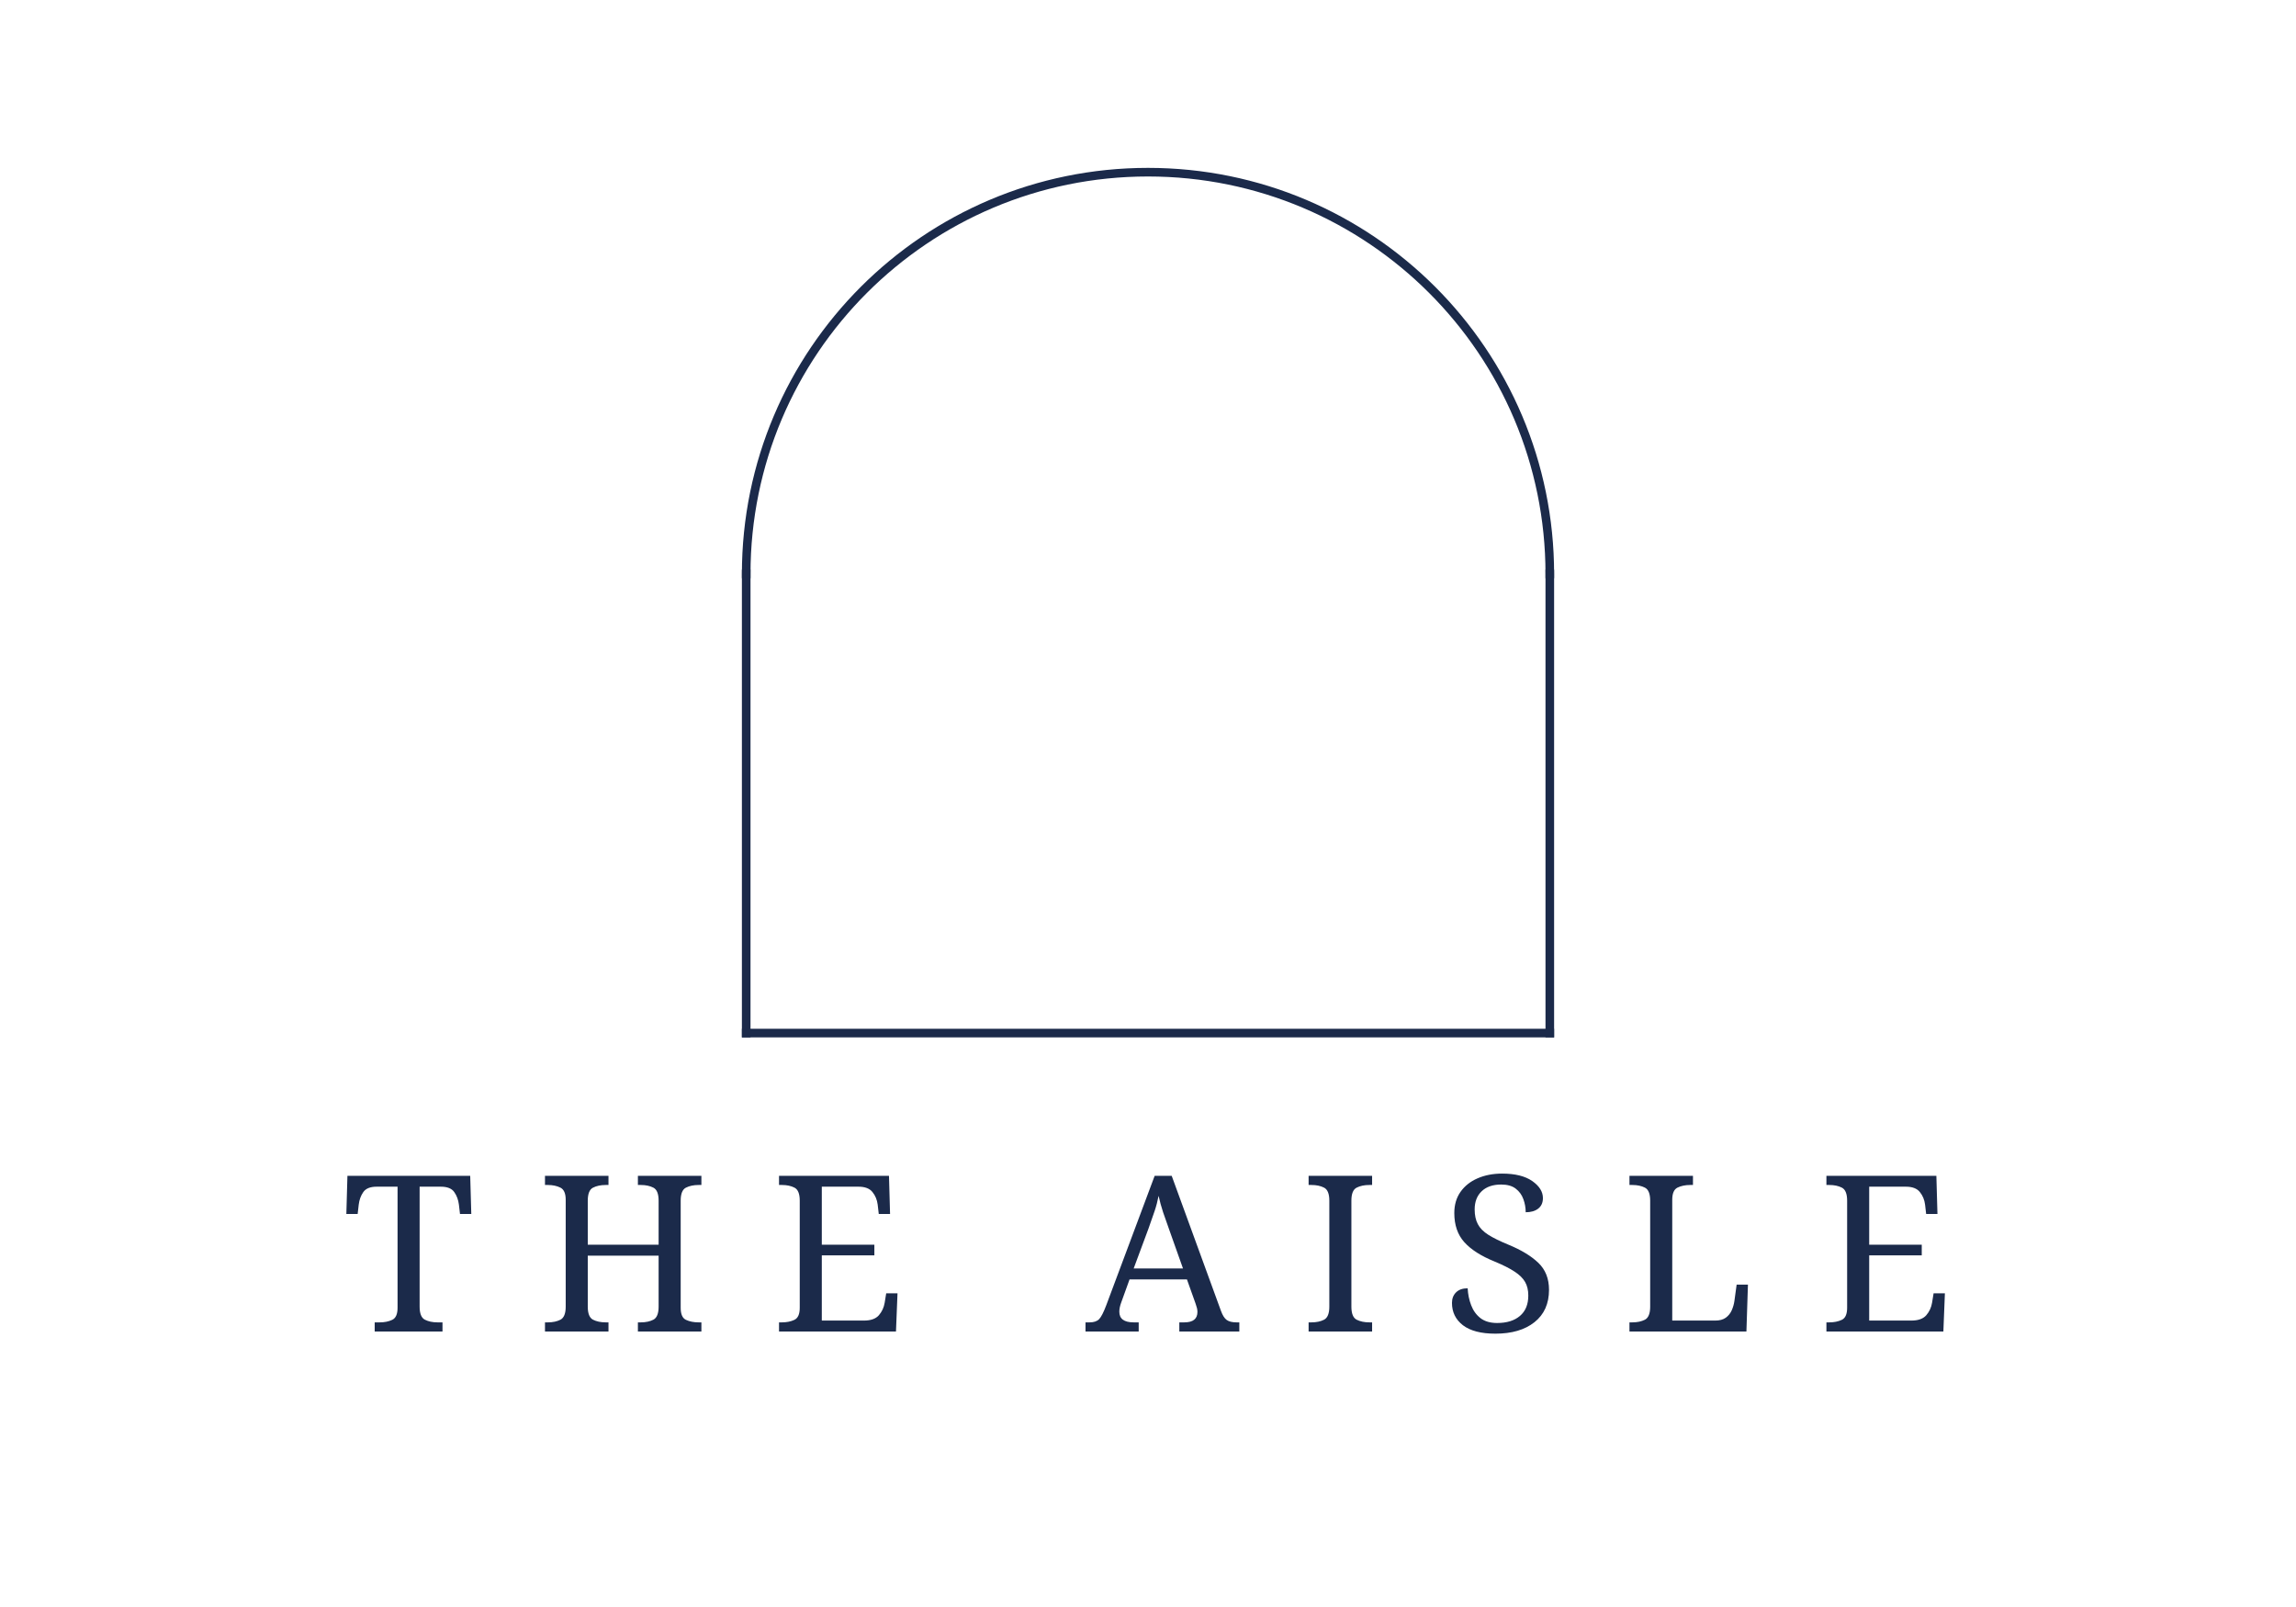
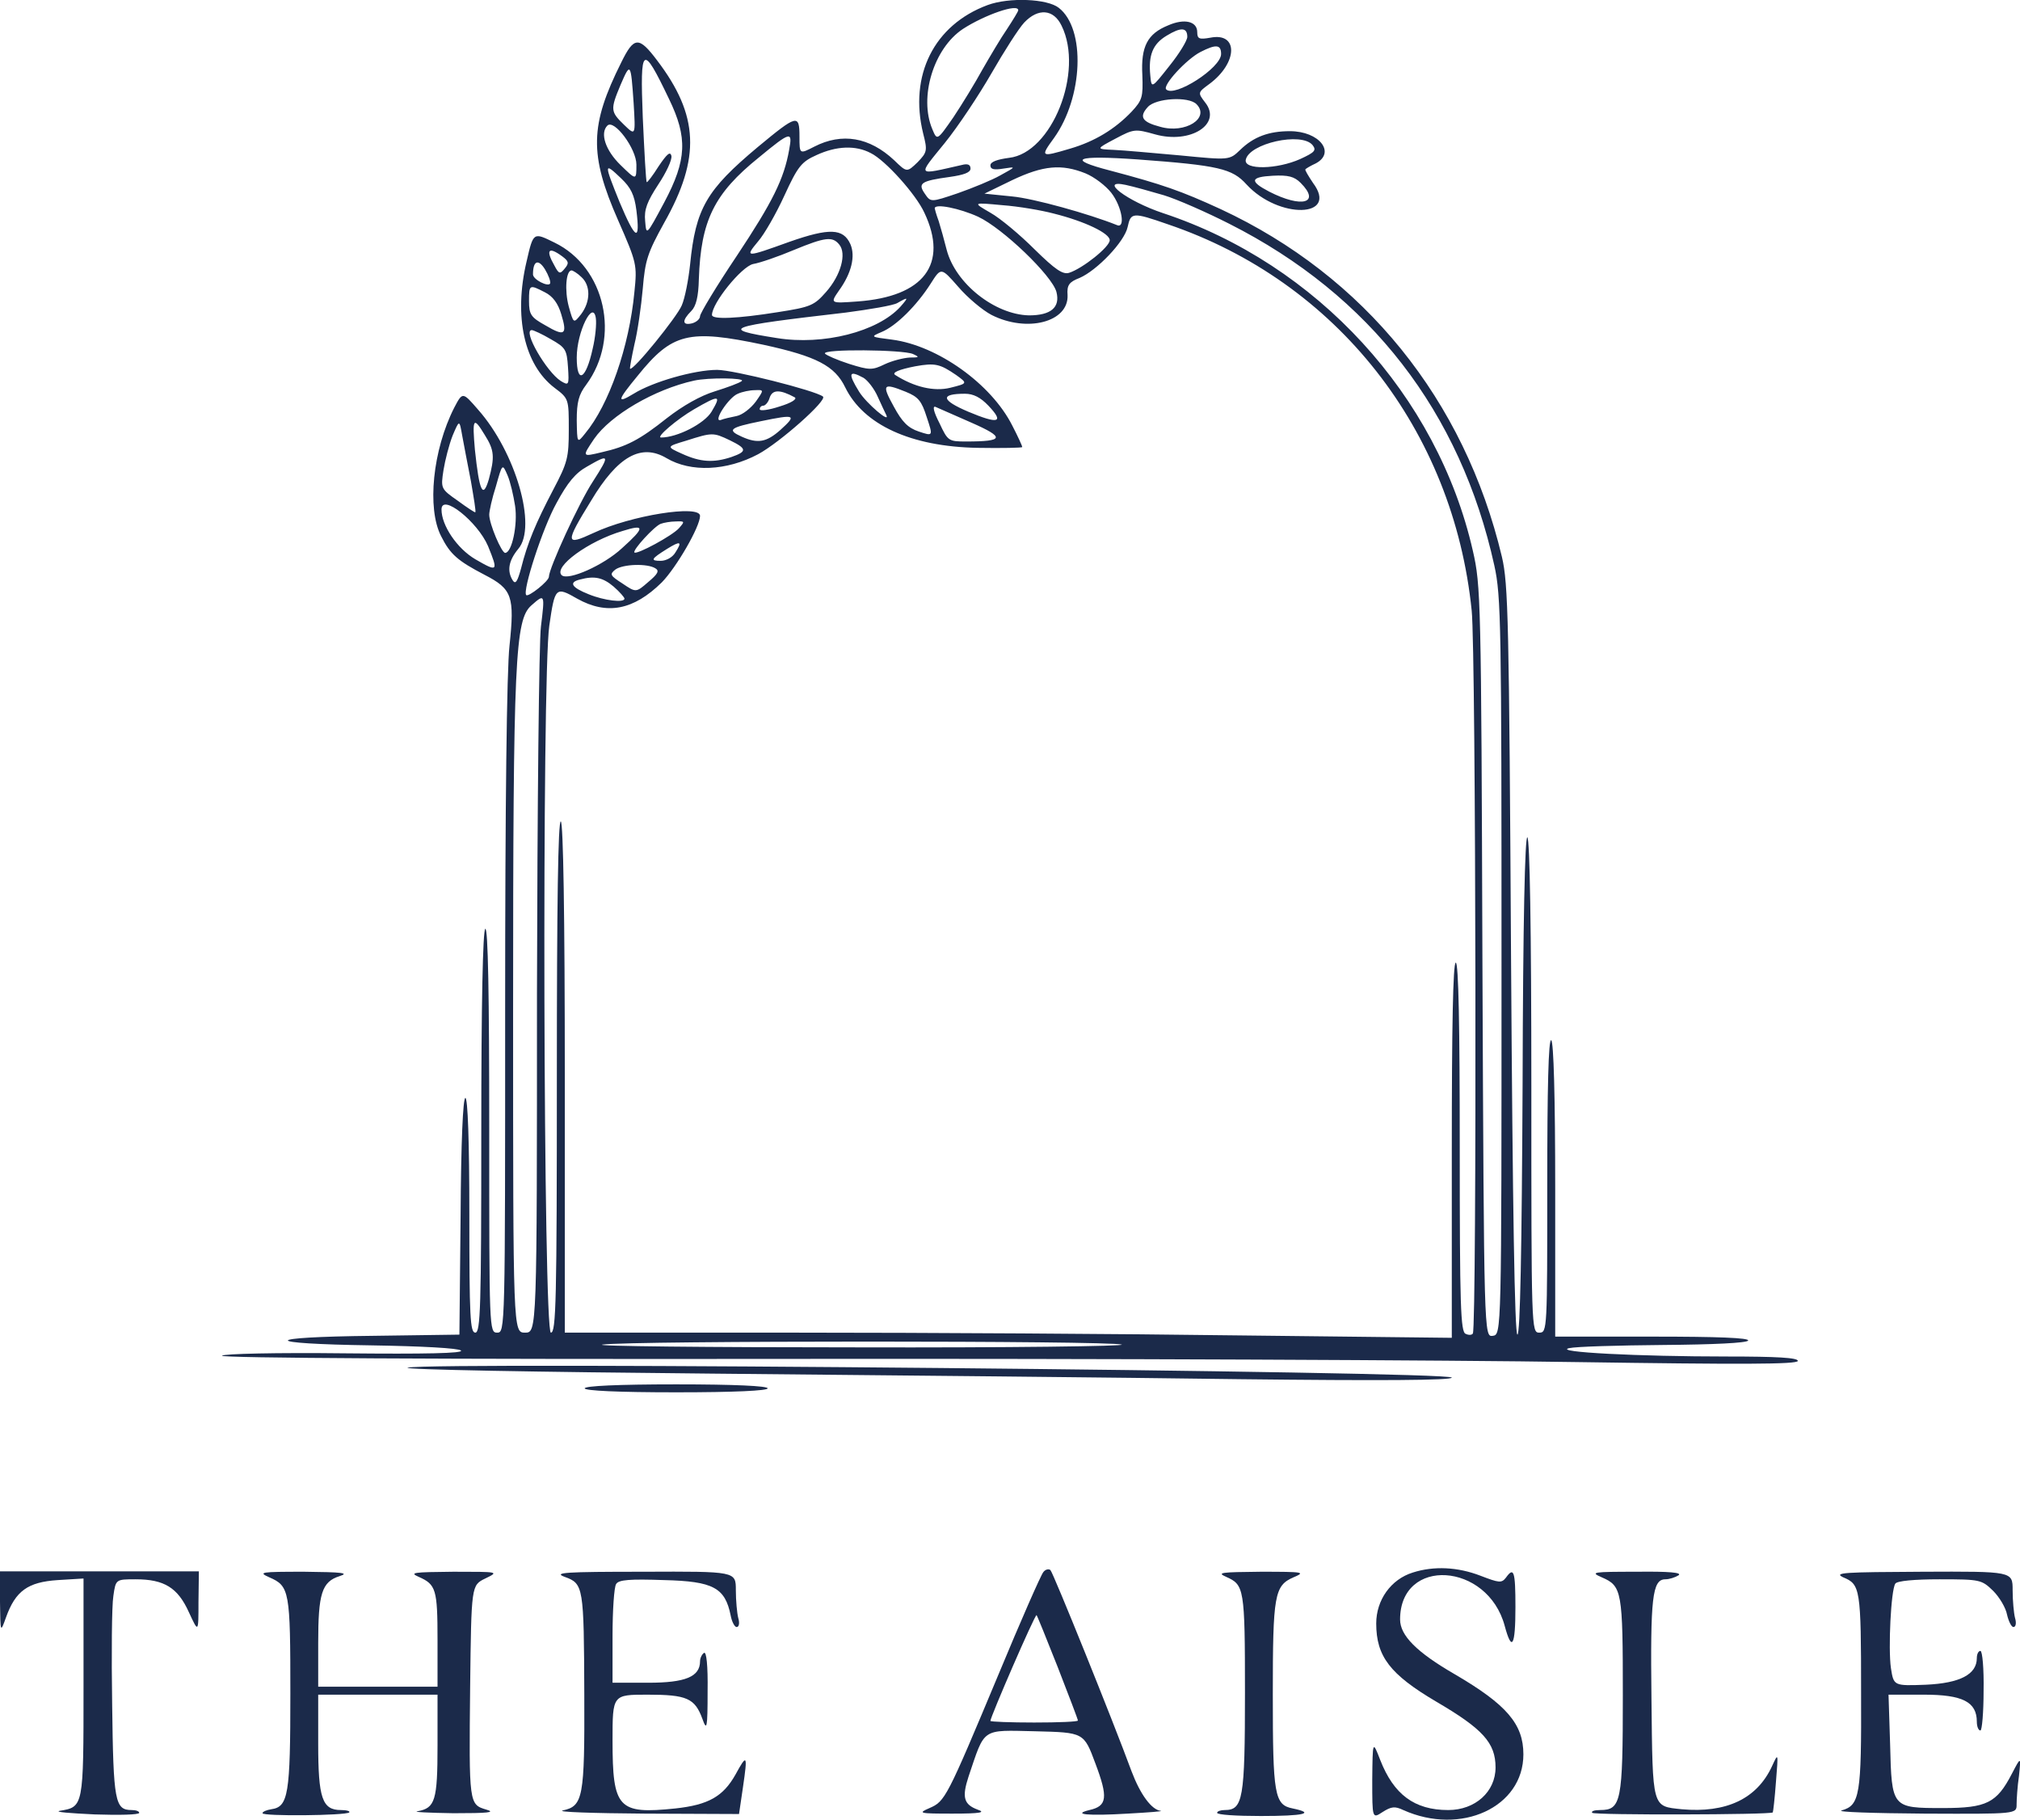
- <svg xmlns="http://www.w3.org/2000/svg" viewBox="0 0 400 280" fill="none">
-   <defs>
-     <style>
-       .wordmark {
-         font-family: 'Didot', 'GFS Didot', 'Bodoni MT', 'Book Antiqua', Georgia, serif;
-         font-size: 38px;
-         font-weight: 400;
-         letter-spacing: 0.28em;
-         fill: #1B2A4A;
-       }
-     </style>
-   </defs>
-   <line x1="130" y1="180" x2="130" y2="100" stroke="#1B2A4A" stroke-width="1.5" stroke-linecap="square" />
-   <line x1="270" y1="180" x2="270" y2="100" stroke="#1B2A4A" stroke-width="1.5" stroke-linecap="square" />
-   <path d="M130 100 A70 70 0 0 1 270 100" stroke="#1B2A4A" stroke-width="1.5" fill="none" stroke-linecap="square" />
-   <line x1="130" y1="180" x2="270" y2="180" stroke="#1B2A4A" stroke-width="1.5" stroke-linecap="square" />
-   <text x="200" y="232" text-anchor="middle" class="wordmark">THE AISLE</text>
+ <svg xmlns="http://www.w3.org/2000/svg" version="1.0" width="507.854pt" height="457.394pt" viewBox="0 0 507.854 457.394" preserveAspectRatio="xMidYMid meet">
+   <g transform="translate(-259,772.9722) scale(0.1,-0.1)" fill="#1b2a4a" stroke="none">
+     <path d="M5073 7717 c-135 -50 -198 -177 -162 -323 11 -43 10 -47 -14 -72 -27 -26 -27 -26 -59 5 -62 58 -131 70 -201 34 -37 -19 -37 -19 -37 25 0 58 -6 56 -105 -26 -129 -108 -156 -154 -170 -295 -4 -38 -13 -85 -21 -103 -12 -29 -123 -166 -130 -159 -1 1 4 29 11 61 8 32 17 95 21 140 6 72 12 90 54 166 92 163 87 270 -18 408 -46 61 -58 60 -90 -5 -79 -158 -81 -231 -8 -397 47 -107 48 -112 41 -180 -13 -138 -64 -284 -124 -356 -20 -25 -20 -25 -21 33 0 46 5 65 24 90 87 118 48 295 -80 357 -53 26 -53 27 -70 -47 -33 -139 -6 -260 70 -318 36 -27 36 -28 36 -105 0 -70 -3 -83 -39 -151 -44 -84 -65 -134 -81 -198 -9 -33 -14 -41 -21 -30 -15 24 -10 50 14 79 48 56 -7 244 -101 350 -39 45 -39 45 -60 5 -54 -106 -69 -253 -33 -323 23 -46 42 -62 109 -97 70 -36 76 -54 63 -178 -7 -61 -11 -404 -11 -912 0 -808 0 -815 -20 -815 -20 0 -20 7 -20 511 0 337 -3 508 -10 504 -6 -4 -10 -185 -10 -511 0 -441 -2 -504 -15 -504 -13 0 -15 39 -15 295 0 187 -4 295 -10 295 -6 0 -11 -111 -12 -297 l-3 -298 -217 -3 c-284 -3 -286 -20 -3 -24 125 -2 218 -7 224 -13 7 -7 -90 -9 -291 -7 -173 2 -305 -1 -310 -6 -6 -6 554 -9 1419 -8 785 1 1679 -3 1986 -8 411 -6 557 -6 557 3 0 8 -53 11 -178 11 -222 0 -439 11 -397 21 17 4 123 7 237 8 126 1 209 5 213 11 4 7 -78 10 -239 10 l-246 0 0 369 c0 236 -4 372 -10 376 -7 4 -10 -120 -10 -364 0 -364 0 -371 -20 -371 -20 0 -20 7 -20 619 0 399 -4 622 -10 626 -6 4 -11 -210 -12 -622 -2 -410 -6 -628 -13 -628 -7 0 -12 324 -16 940 -5 855 -7 947 -23 1015 -94 395 -346 706 -707 874 -100 46 -146 62 -278 97 -112 29 -87 39 69 28 204 -15 238 -23 274 -63 81 -88 233 -84 167 4 -12 18 -21 33 -19 34 1 2 13 9 26 15 51 27 9 81 -65 81 -53 0 -91 -14 -125 -47 -27 -26 -27 -26 -150 -14 -68 6 -143 13 -168 14 -45 2 -45 2 4 28 47 25 50 25 100 11 89 -25 169 26 126 80 -19 25 -19 25 11 47 71 53 73 130 2 116 -28 -5 -33 -3 -33 14 0 27 -32 35 -73 17 -52 -21 -69 -53 -65 -125 2 -55 0 -63 -27 -92 -42 -44 -93 -75 -155 -93 -74 -22 -75 -21 -40 27 73 102 80 274 12 327 -29 23 -125 27 -179 7z m77 -13 c0 -3 -13 -24 -28 -47 -16 -23 -43 -69 -62 -102 -18 -33 -51 -87 -73 -120 -41 -59 -41 -59 -53 -30 -34 80 3 203 77 252 54 35 139 65 139 47z m109 -39 c57 -116 -25 -320 -132 -332 -30 -4 -47 -10 -47 -19 0 -10 9 -12 33 -8 32 5 32 5 -8 -17 -21 -12 -70 -32 -107 -45 -68 -23 -68 -23 -83 -1 -18 26 -10 32 63 42 35 5 52 11 52 21 0 10 -7 13 -22 9 -115 -26 -112 -30 -43 55 34 42 87 122 118 176 31 54 68 112 82 127 35 37 74 34 94 -8z m316 -28 c0 -9 -20 -42 -45 -73 -45 -57 -45 -57 -48 -24 -5 51 6 79 41 100 36 22 52 21 52 -3z m85 -43 c0 -35 -117 -110 -138 -89 -10 10 51 76 86 94 39 20 52 19 52 -5z m-1388 -113 c47 -97 45 -153 -12 -260 -45 -84 -45 -84 -48 -47 -3 29 5 49 33 92 20 30 35 62 33 72 -3 12 -11 5 -32 -26 -15 -24 -29 -42 -30 -40 -2 1 -6 75 -10 163 -7 181 -1 186 66 46z m-89 -10 c5 -83 5 -83 -24 -55 -34 33 -35 38 -9 100 25 58 26 57 33 -45z m1415 -3 c35 -35 -28 -75 -91 -57 -46 12 -54 25 -31 50 20 22 102 27 122 7z m-1408 -152 c0 -40 0 -40 -40 -1 -38 37 -52 80 -33 99 17 17 73 -58 73 -98z m384 37 c-13 -73 -41 -130 -132 -267 -51 -76 -92 -144 -92 -151 0 -7 -9 -15 -20 -18 -25 -6 -26 7 -2 31 12 12 18 36 19 80 5 147 38 215 151 306 80 66 85 67 76 19z m1316 12 c10 -13 6 -18 -31 -35 -58 -26 -142 -28 -137 -2 8 41 140 71 168 37z m-1111 -20 c37 -18 114 -104 135 -150 61 -129 -1 -211 -168 -223 -69 -5 -69 -5 -47 27 32 44 42 87 29 117 -18 40 -53 41 -153 6 -111 -40 -113 -40 -79 1 15 17 45 69 66 115 34 74 43 85 81 102 50 23 98 25 136 5z m-627 -64 c24 -23 33 -41 38 -80 10 -81 -2 -75 -42 20 -40 99 -40 102 4 60z m1167 13 c22 -9 51 -31 65 -49 27 -35 36 -91 14 -81 -70 28 -209 67 -264 72 l-69 7 70 34 c78 37 124 41 184 17z m541 -24 c51 -51 3 -64 -79 -22 -50 26 -48 37 9 40 39 2 54 -2 70 -18z m-344 -31 c33 -10 108 -43 165 -72 354 -179 581 -473 666 -859 17 -77 18 -149 18 -1008 0 -925 0 -925 -22 -928 -22 -3 -22 -3 -26 940 -3 910 -4 946 -24 1033 -89 391 -392 721 -779 849 -90 30 -164 86 -94 71 19 -4 62 -16 96 -26z m-277 -46 c80 -20 141 -50 141 -67 0 -17 -68 -71 -102 -82 -16 -5 -35 8 -87 59 -36 36 -86 78 -111 92 -45 26 -45 26 30 19 41 -3 99 -13 129 -21z m-190 -8 c62 -29 186 -148 197 -189 10 -39 -14 -59 -69 -59 -86 2 -185 80 -207 165 -6 24 -15 56 -20 72 -6 16 -10 31 -10 32 0 13 63 0 109 -21z m477 -19 c425 -144 718 -517 764 -971 11 -101 13 -1798 3 -1817 -2 -4 -10 -5 -18 -1 -13 4 -15 70 -15 469 0 303 -3 464 -10 464 -7 0 -10 -164 -10 -472 l0 -471 -532 6 c-293 4 -795 7 -1115 7 l-583 0 0 639 c0 416 -4 642 -10 646 -7 4 -10 -212 -10 -639 0 -568 -2 -646 -15 -646 -19 0 -23 1645 -4 1777 14 97 16 99 70 68 75 -42 142 -29 213 41 37 38 96 140 96 167 0 29 -175 1 -268 -43 -71 -33 -72 -26 -6 81 67 112 126 145 190 107 61 -36 151 -32 230 10 54 29 175 136 163 145 -19 15 -225 67 -266 67 -57 0 -162 -30 -210 -60 -43 -26 -42 -18 10 45 87 108 128 118 317 78 133 -29 179 -53 205 -107 46 -94 165 -149 333 -152 61 -1 112 0 112 2 0 3 -11 27 -25 54 -53 105 -188 201 -302 216 -55 7 -55 7 -27 19 37 15 89 67 124 122 26 41 26 41 69 -8 23 -27 61 -59 84 -71 89 -45 194 -18 191 50 -2 25 4 33 30 43 44 19 113 91 121 128 8 37 12 38 101 7z m-826 -51 c19 -23 4 -77 -33 -119 -30 -34 -38 -38 -122 -51 -100 -16 -165 -19 -165 -7 0 30 74 121 103 128 18 3 64 19 102 35 80 33 98 35 115 14z m-696 -30 c16 -12 17 -17 6 -30 -12 -15 -15 -14 -26 7 -23 40 -15 49 20 23z m-31 -68 c-5 -9 -43 10 -43 23 0 34 13 40 30 13 9 -15 15 -31 13 -36z m79 16 c23 -21 23 -61 -1 -93 -19 -24 -19 -24 -31 19 -11 41 -7 91 7 91 3 0 15 -7 25 -17z m-92 -38 c20 -10 33 -28 41 -55 16 -52 9 -57 -40 -28 -36 20 -41 27 -41 61 0 42 1 42 40 22z m894 -36 c-57 -63 -194 -98 -311 -79 -146 23 -130 29 173 64 61 8 120 18 130 24 28 16 29 15 8 -9z m-774 -106 c-17 -78 -40 -90 -40 -22 0 64 41 147 48 99 2 -14 -1 -48 -8 -77z m-105 24 c37 -21 40 -26 43 -70 3 -46 2 -47 -18 -35 -36 23 -97 128 -73 128 4 0 26 -10 48 -23z m910 -37 c18 -8 16 -9 -8 -9 -16 -1 -44 -8 -63 -17 -31 -15 -38 -15 -89 1 -31 10 -58 22 -61 26 -7 12 195 10 221 -1z m109 -53 c29 -21 29 -21 -15 -32 -41 -10 -91 2 -138 32 -10 6 9 14 50 22 50 9 62 6 103 -22z m-233 -7 c10 -6 27 -27 36 -48 9 -20 19 -41 21 -45 12 -24 -50 29 -68 58 -29 47 -26 55 11 35z m-306 -8 c-6 -5 -36 -16 -68 -26 -36 -11 -80 -36 -120 -67 -69 -55 -102 -72 -164 -86 -50 -12 -50 -12 -19 34 41 59 151 124 251 146 36 8 129 7 120 -1z m412 -27 c32 -13 40 -23 53 -64 16 -48 16 -48 -20 -36 -27 9 -42 24 -63 63 -31 56 -27 60 30 37z m-377 -25 c-12 -16 -33 -33 -48 -36 -15 -3 -33 -7 -40 -10 -21 -6 20 57 43 66 11 5 30 9 43 9 23 1 23 1 2 -29z m98 11 c7 -4 -8 -14 -38 -23 -27 -9 -50 -12 -50 -7 0 5 4 9 9 9 5 0 13 9 16 20 7 21 26 21 63 1z m487 -21 c41 -43 25 -47 -51 -15 -68 29 -71 45 -8 45 21 0 39 -9 59 -30z m-696 -15 c-18 -30 -86 -65 -127 -65 -14 0 40 46 83 71 64 37 69 36 44 -6z m654 -28 c84 -37 82 -47 -14 -47 -44 0 -46 1 -67 46 -15 29 -18 44 -10 41 7 -3 48 -21 91 -40z m-481 -18 c-35 -31 -57 -35 -97 -17 -38 17 -31 23 48 39 87 18 91 16 49 -22z m-778 -129 c7 -41 13 -76 11 -78 -1 -1 -21 12 -44 29 -43 30 -43 31 -36 77 4 25 14 64 23 87 17 40 17 40 24 0 4 -22 14 -74 22 -115z m35 116 c24 -38 25 -55 10 -111 -15 -51 -24 -30 -35 74 -7 80 -4 85 25 37z m616 -13 c43 -21 44 -28 4 -42 -45 -15 -78 -13 -124 8 -40 18 -40 18 10 33 66 21 68 21 110 1z m-344 -103 c-35 -53 -111 -219 -111 -240 0 -11 -52 -52 -57 -46 -10 10 41 168 76 231 28 52 48 76 77 92 57 33 58 30 15 -37z m-196 -62 c7 -47 -8 -118 -25 -118 -9 0 -40 73 -40 96 0 9 7 41 17 72 16 57 16 57 29 27 7 -16 15 -51 19 -77z m-68 -101 c26 -64 25 -66 -32 -33 -46 27 -85 85 -85 125 0 42 91 -31 117 -92z m480 45 c-17 -19 -106 -67 -112 -61 -5 6 50 66 66 72 8 3 25 6 38 6 23 1 23 0 8 -17z m-143 -50 c-46 -43 -136 -83 -152 -68 -21 21 68 86 153 111 57 18 57 9 -1 -43z m134 -11 c-7 -12 -23 -21 -37 -21 -27 0 -24 5 16 30 34 21 39 19 21 -9z m-50 -40 c10 -6 6 -14 -18 -34 -31 -27 -31 -27 -65 -4 -31 20 -33 23 -18 35 19 14 81 16 101 3z m-105 -46 c15 -13 27 -27 27 -30 0 -11 -51 -5 -90 11 -43 17 -51 30 -22 37 37 10 58 5 85 -18z m-183 -100 c-5 -39 -9 -454 -10 -922 0 -853 0 -853 -30 -853 -30 0 -30 0 -30 808 0 889 5 984 46 1020 34 30 34 29 24 -53z m1460 -1805 c14 -4 -285 -8 -665 -7 -379 0 -667 3 -640 7 71 10 1275 10 1305 0z" />
+     <path d="M3615 4292 c-16 -5 328 -11 765 -15 437 -4 1035 -10 1328 -14 353 -4 532 -3 532 4 0 16 -2563 40 -2625 25z" />
+     <path d="M4060 4240 c0 -6 83 -10 230 -10 147 0 230 4 230 10 0 6 -83 10 -230 10 -147 0 -230 -4 -230 -10z" />
+     <path d="M5213 3778 c-6 -7 -57 -123 -113 -258 -130 -311 -134 -318 -173 -335 -30 -13 -27 -14 58 -14 70 0 84 3 63 10 -35 13 -40 31 -23 83 42 124 31 117 168 114 122 -3 122 -3 151 -81 32 -85 30 -107 -15 -117 -45 -11 -4 -15 96 -9 55 3 92 6 83 7 -23 3 -51 41 -73 99 -47 128 -197 499 -204 506 -4 4 -13 2 -18 -5z m36 -238 c28 -72 51 -132 51 -135 0 -3 -49 -5 -110 -5 -60 0 -110 2 -110 4 0 10 111 266 116 266 1 0 25 -59 53 -130z" />
+     <path d="M6142 3777 c-55 -17 -92 -69 -92 -128 0 -83 35 -128 150 -196 118 -69 150 -104 150 -166 0 -61 -51 -107 -119 -107 -85 0 -137 39 -171 126 -19 49 -19 49 -20 -50 0 -98 0 -98 26 -81 22 14 31 15 52 5 145 -65 302 7 302 140 0 76 -42 125 -172 201 -97 56 -138 98 -138 138 0 158 220 144 263 -16 18 -67 27 -51 27 47 0 91 -4 102 -24 74 -11 -14 -17 -13 -64 5 -57 22 -117 25 -170 8z" />
+     <path d="M2590 3703 c1 -78 1 -78 15 -39 24 67 55 89 130 94 l65 4 0 -274 c0 -301 0 -300 -60 -310 -14 -3 26 -6 88 -9 61 -2 112 -1 112 4 0 4 -8 7 -19 7 -42 0 -46 21 -49 264 -2 127 -1 250 3 274 6 42 6 42 56 42 72 0 106 -21 134 -83 24 -52 24 -52 24 26 l1 77 -250 0 -250 0 0 -77z" />
+     <path d="M3267 3765 c51 -22 53 -34 53 -292 0 -254 -5 -285 -48 -291 -12 -2 -22 -6 -22 -10 0 -8 209 -6 218 2 3 3 -6 6 -21 6 -47 0 -57 30 -57 167 l0 123 150 0 150 0 0 -128 c0 -138 -6 -157 -50 -165 -14 -2 27 -4 90 -5 87 0 107 2 83 9 -44 13 -44 14 -41 309 3 255 3 255 38 272 35 17 35 17 -80 17 -101 -1 -112 -2 -87 -13 43 -19 47 -31 47 -158 l0 -118 -150 0 -150 0 0 110 c0 124 9 154 54 168 25 8 7 10 -89 11 -110 0 -117 -1 -88 -14z" />
+     <path d="M4010 3766 c47 -17 48 -24 49 -296 1 -259 -3 -280 -54 -291 -17 -4 76 -7 206 -8 l237 -1 10 68 c12 82 10 84 -19 31 -31 -55 -68 -76 -151 -85 -144 -15 -158 0 -158 171 0 115 0 115 88 115 99 0 119 -9 138 -61 11 -31 13 -24 13 69 1 66 -3 101 -9 97 -5 -3 -10 -13 -10 -21 0 -39 -37 -54 -130 -54 l-90 0 0 118 c0 64 4 123 9 130 6 11 35 13 121 10 123 -3 153 -19 167 -89 3 -16 10 -29 15 -29 6 0 8 10 4 23 -3 12 -6 43 -6 70 0 47 0 47 -232 46 -199 0 -228 -2 -198 -13z" />
+     <path d="M5673 3766 c45 -20 47 -28 47 -291 0 -268 -5 -295 -51 -295 -10 0 -19 -3 -19 -7 0 -5 49 -8 110 -8 109 0 138 7 80 19 -46 9 -50 34 -50 286 0 251 4 274 52 295 31 13 26 14 -82 14 -101 -1 -112 -2 -87 -13z" />
+     <path d="M6617 3765 c51 -22 53 -34 53 -297 0 -267 -4 -288 -57 -288 -15 0 -23 -3 -20 -7 6 -6 448 -5 454 1 1 1 5 36 8 77 6 74 6 74 -10 39 -38 -82 -115 -118 -227 -108 -75 8 -73 0 -76 277 -3 255 2 301 35 301 10 0 25 5 33 10 10 7 -24 10 -105 9 -111 0 -118 -1 -88 -14z" />
+     <path d="M7224 3765 c43 -18 45 -27 45 -290 1 -258 -3 -283 -49 -296 -14 -4 80 -7 208 -8 232 -1 232 -1 232 23 0 13 2 45 6 72 5 49 5 49 -18 5 -38 -73 -63 -86 -173 -86 -129 0 -129 0 -133 160 l-4 125 89 0 c97 0 133 -18 133 -68 0 -12 4 -22 9 -22 4 0 8 45 8 100 1 55 -3 100 -8 100 -5 0 -9 -8 -9 -18 0 -41 -42 -63 -128 -67 -81 -3 -81 -3 -88 42 -7 49 0 195 11 212 4 7 48 11 111 11 103 0 106 -1 135 -29 16 -16 32 -43 35 -60 4 -17 11 -31 16 -31 6 0 8 10 4 23 -3 12 -6 43 -6 70 0 47 0 47 -227 46 -196 -1 -224 -2 -199 -14z" />
+   </g>
</svg>
